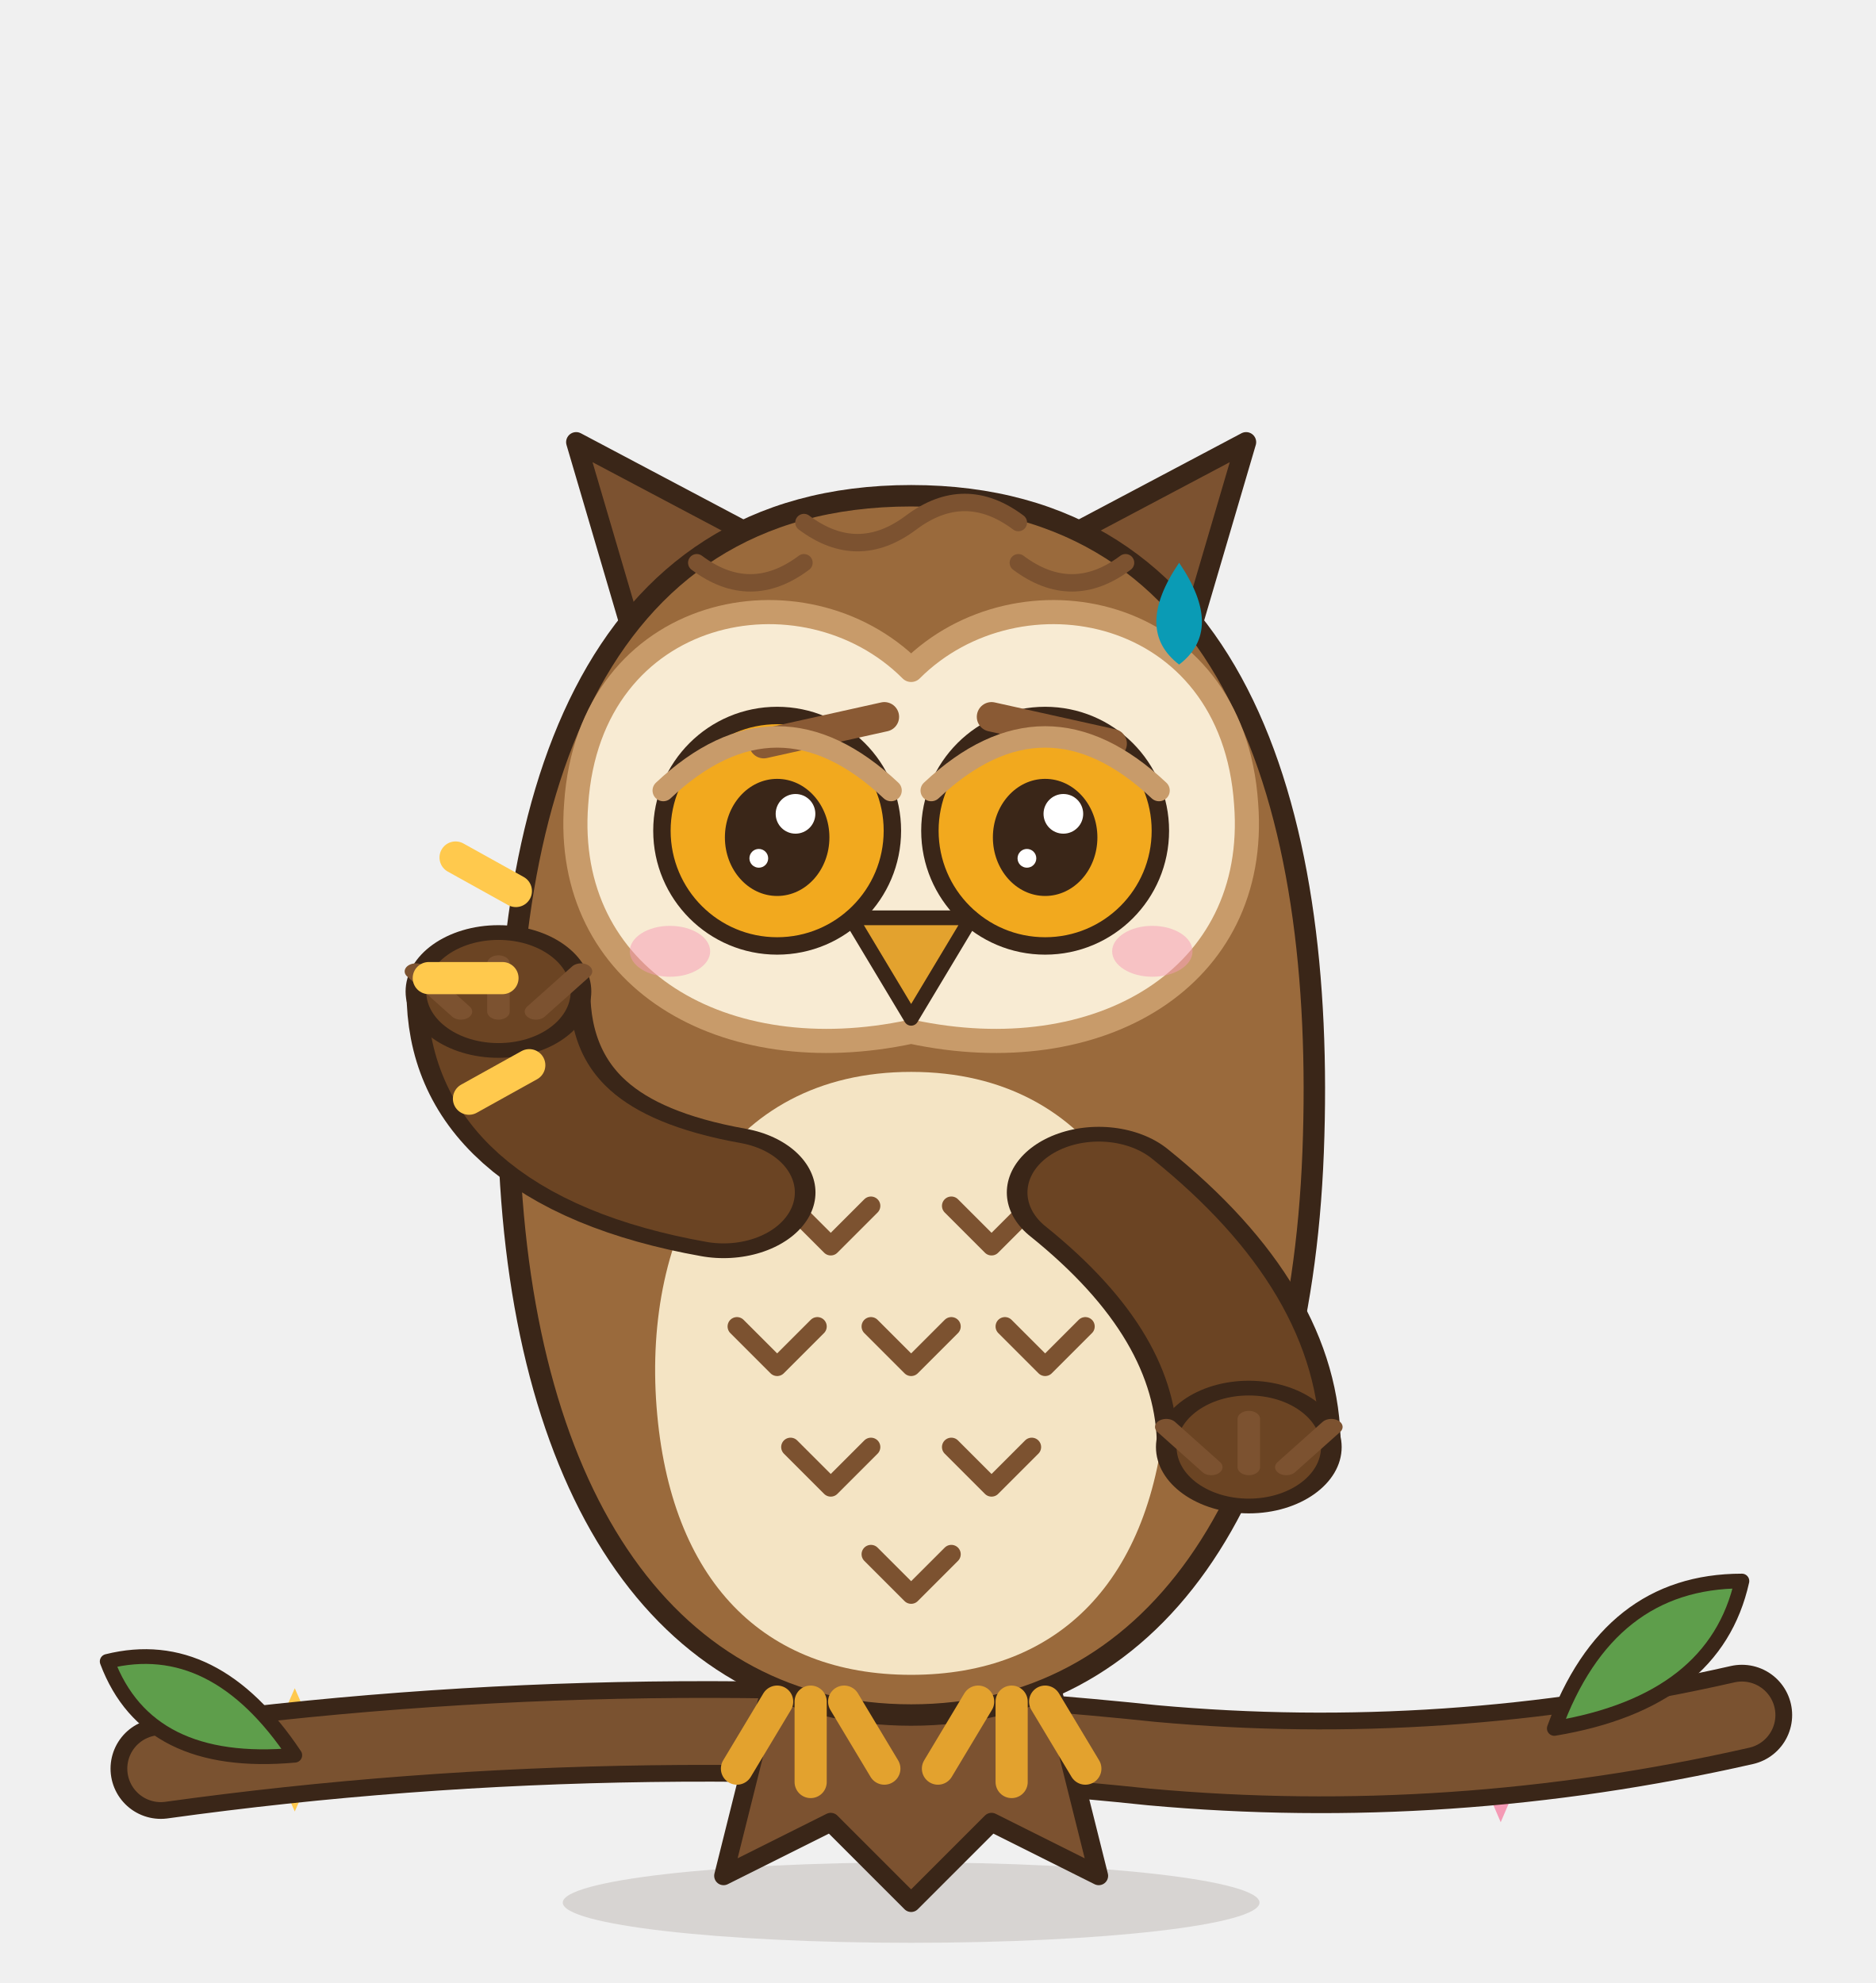
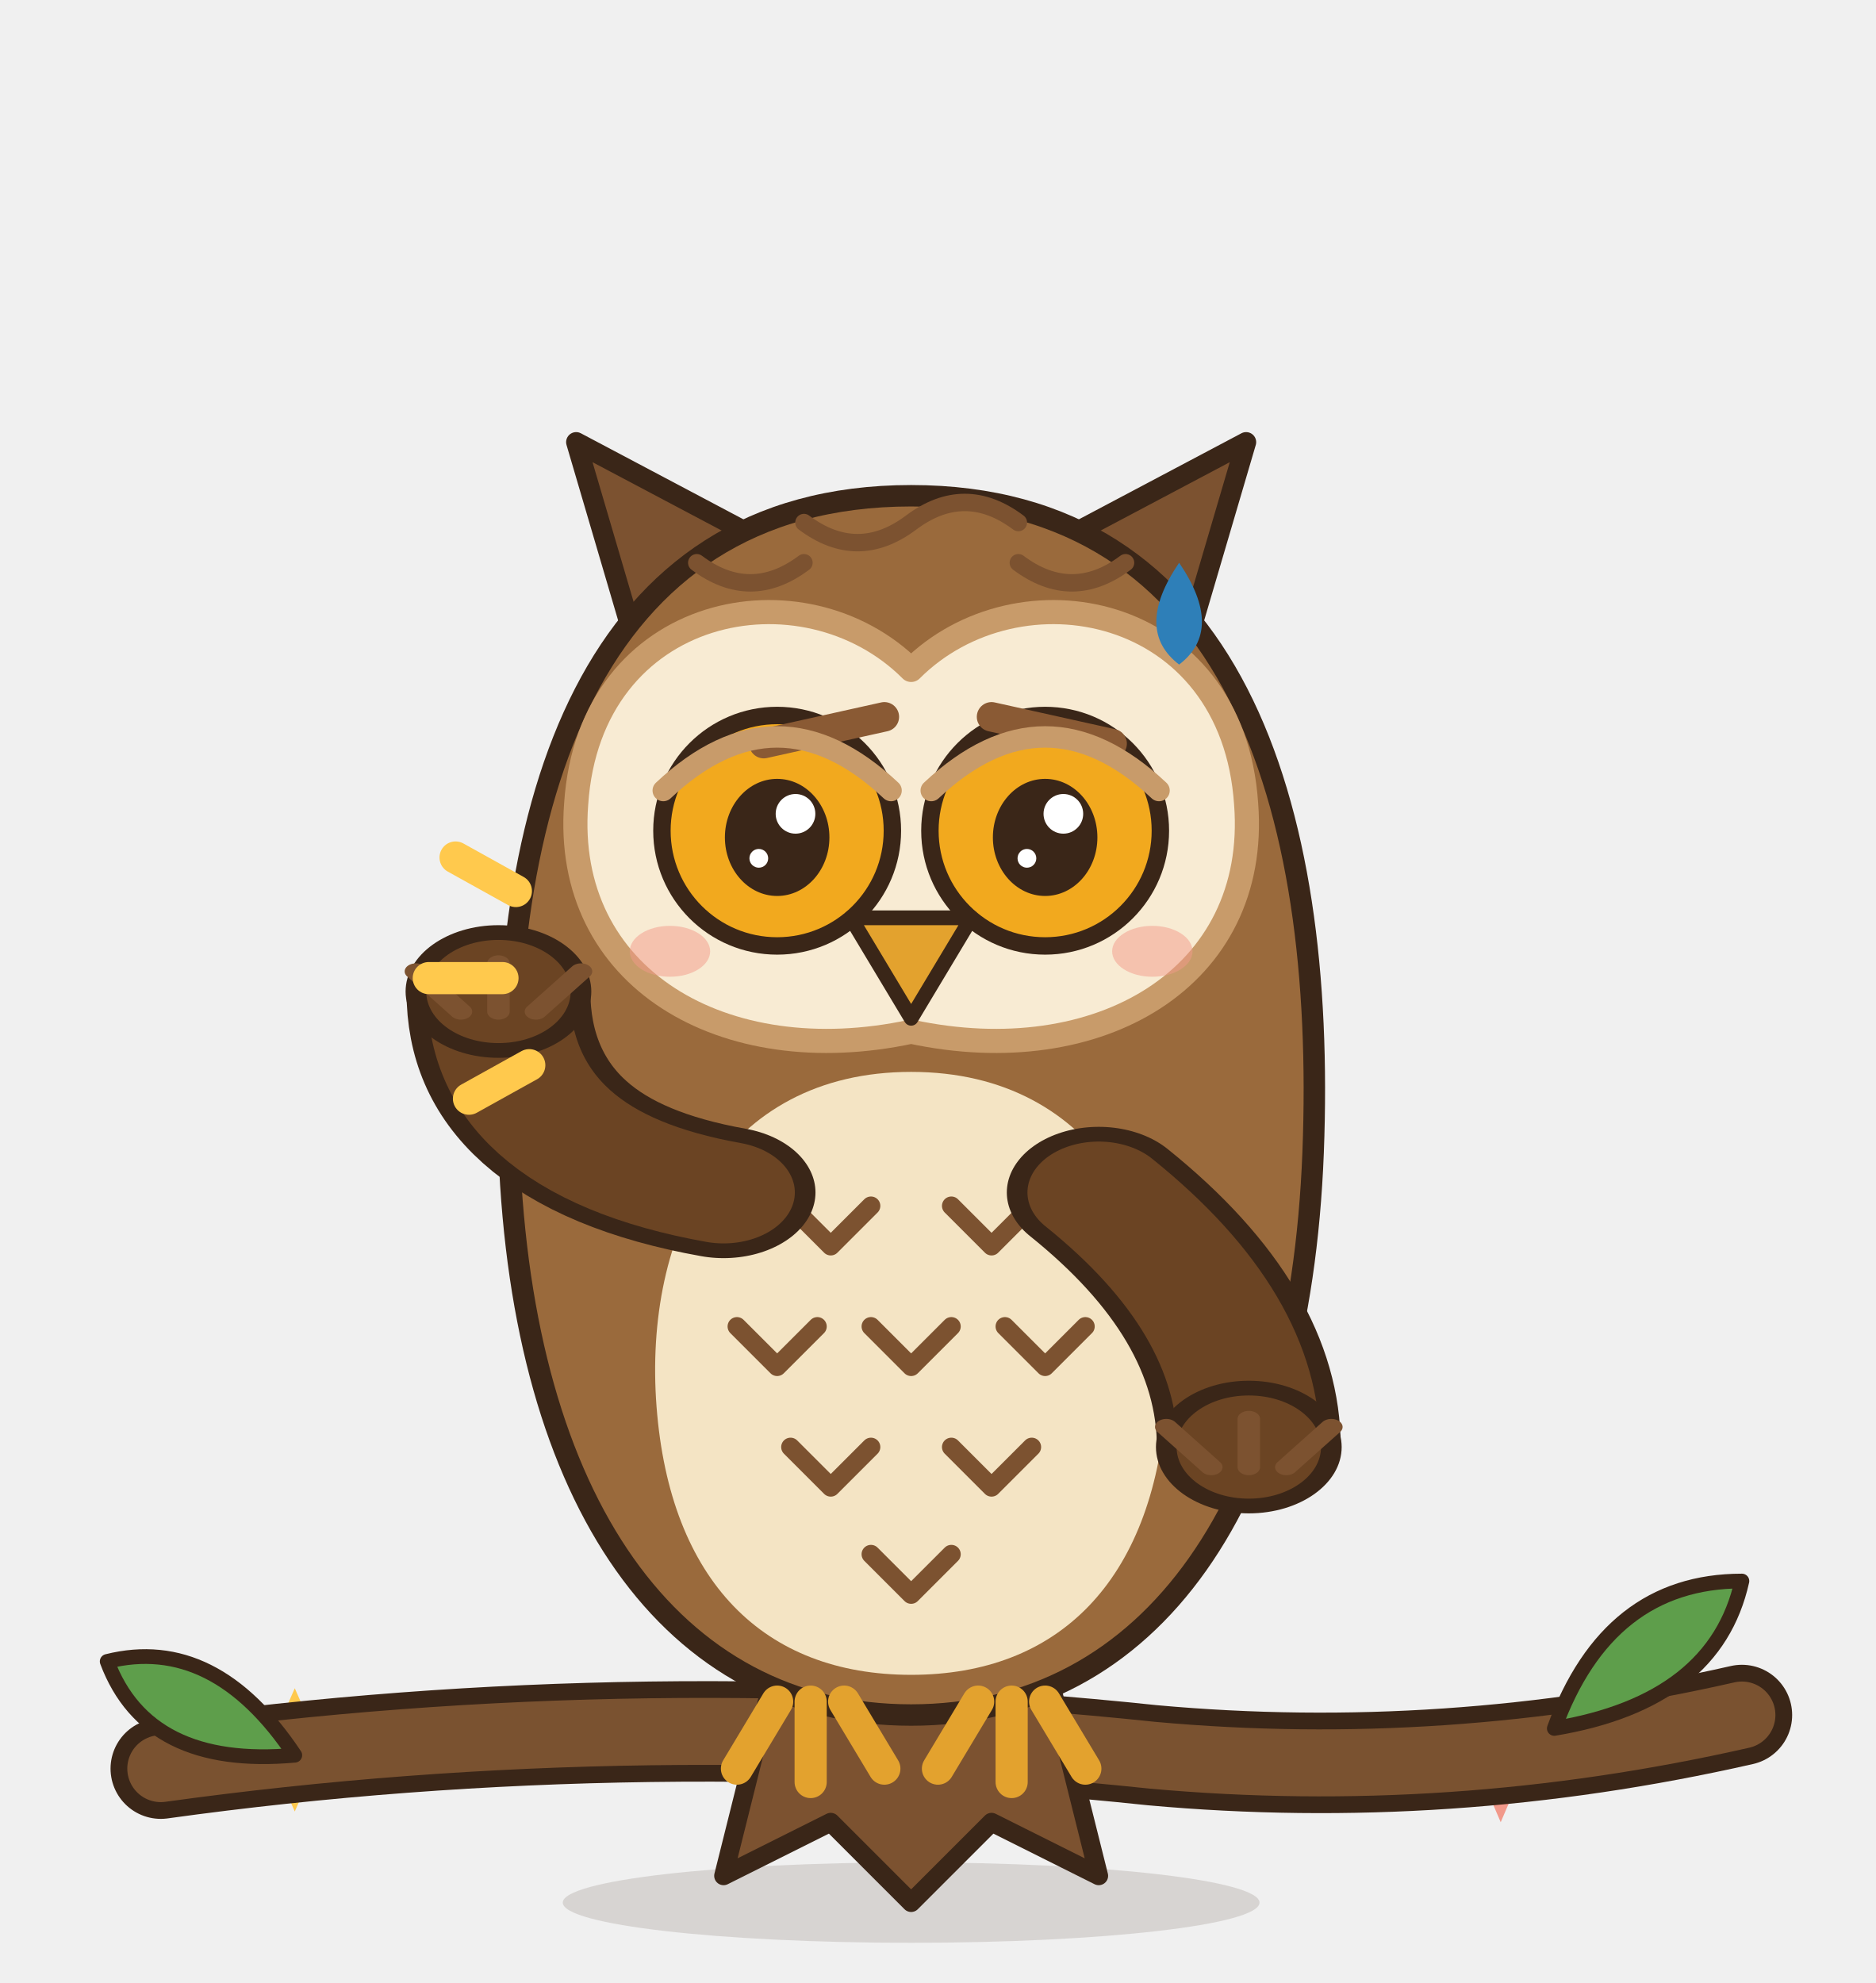
<svg xmlns="http://www.w3.org/2000/svg" viewBox="-8 -28 140 148" width="280" height="296" role="img" aria-labelledby="t">
  <style>.rd-wingL{transform-box:fill-box;transform-origin:100% 70%;animation:rd-flapL .38s ease-in-out infinite alternate}
.rd-wingR{transform-box:fill-box;transform-origin:0% 70%;animation:rd-flapR .38s ease-in-out infinite alternate}
.rd-star{transform-box:fill-box;transform-origin:center;animation:rd-star 2.2s ease-in-out infinite}
.rd-dust{transform-box:fill-box;transform-origin:center;animation:rd-dust 3s ease-in infinite}.rd-dust.b{animation-delay:1s}.rd-dust.c{animation-delay:2s}
.rd-shine{animation:rd-shine 3s ease-in-out infinite}
.rd-all{transform-box:fill-box;transform-origin:50% 100%;animation:rd-float 2.4s ease-in-out infinite}
.rd-look{animation:rd-look 5s ease-in-out infinite}
.rd-swing{transform-box:fill-box;transform-origin:100% 0%;animation:rd-swing 1.6s ease-in-out infinite alternate}
.rd-tip{transform-box:fill-box;transform-origin:center;animation:rd-tip 1.2s ease-in-out infinite alternate}
.rd-cheek{animation:rd-cheek 2.4s ease-in-out infinite}
.rd-dust,.rd-look,.rd-eyes,.rd-mouth-t,.rd-wave,.rd-bulb,.rd-ping,.rd-spark,.rd-dot,.rd-drop,.rd-sym,.rd-armL,.rd-armR,.rd-q{transform-box:fill-box;transform-origin:center}
.rd-eyes{animation:rd-blink 3.2s infinite}
.rd-ping{animation:rd-ping 2.4s ease-out infinite;transform-origin:50% 100%}
.rd-ping.b{animation-delay:.5s}
.rd-wave{transform-origin:0% 100%;animation:rd-wave .55s ease-in-out infinite alternate}
.rd-mouth-t{animation:rd-talk .24s ease-in-out infinite alternate}
.rd-snd{animation:rd-fade 1s ease-in-out infinite}.rd-snd.b{animation-delay:.3s}
.rd-bulb{animation:rd-pop 1.4s ease-in-out infinite alternate}
.rd-dot{animation:rd-fade 1.6s ease-in-out infinite}.rd-dot.b{animation-delay:.25s}.rd-dot.c{animation-delay:.5s}
.rd-spark{animation:rd-twinkle 1.1s ease-in-out infinite alternate}.rd-spark.b{animation-delay:.35s}.rd-spark.c{animation-delay:.7s}
.rd-jump{animation:rd-jump .5s cubic-bezier(.3,0,.5,1) infinite alternate}
.rd-drop{animation:rd-drop 1.8s ease-in infinite}
.rd-sym{animation:rd-bob 1.8s ease-in-out infinite alternate}.rd-sym.b{animation-delay:.4s}.rd-sym.c{animation-delay:.8s}
.rd-q{animation:rd-tilt 1.6s ease-in-out infinite alternate}
.rd-point{transform-box:fill-box;transform-origin:0% 100%;animation:rd-point .8s ease-in-out infinite alternate}
.rd-fist{transform-box:fill-box;transform-origin:100% 100%;animation:rd-fist .5s ease-in-out infinite alternate}
@keyframes rd-float{0%,100%{transform:translateY(0) rotate(0deg) scale(1,1)}25%{transform:translateY(-5px) rotate(-2.5deg) scale(.98,1.03)}50%{transform:translateY(-7px) rotate(0deg) scale(1,1)}75%{transform:translateY(-5px) rotate(2.5deg) scale(.98,1.03)}}
@keyframes rd-flapL{from{transform:rotate(8deg) scaleX(1)}to{transform:rotate(-14deg) scaleX(.72)}}
@keyframes rd-flapR{from{transform:rotate(-8deg) scaleX(1)}to{transform:rotate(14deg) scaleX(.72)}}
@keyframes rd-star{0%,100%{transform:rotate(0deg) scale(1)}50%{transform:rotate(72deg) scale(1.22)}}
@keyframes rd-dust{0%{transform:translateY(8px) scale(.3);opacity:0}20%{opacity:1}100%{transform:translateY(-26px) scale(1) rotate(90deg);opacity:0}}
@keyframes rd-shine{0%,100%{opacity:.35}50%{opacity:.75}}
@keyframes rd-look{0%,30%,100%{transform:translateX(0)}38%,55%{transform:translateX(-2.5px)}63%,80%{transform:translateX(2.5px)}}
@keyframes rd-swing{from{transform:rotate(-12deg)}to{transform:rotate(10deg)}}
@keyframes rd-tip{from{transform:scale(.85)}to{transform:scale(1.25)}}
@keyframes rd-cheek{0%,100%{opacity:.35}50%{opacity:.75}}
@keyframes rd-blink{0%,93%,100%{transform:scaleY(1)}96.5%{transform:scaleY(.08)}}
@keyframes rd-ping{0%{opacity:.9;transform:scale(.5)}100%{opacity:0;transform:scale(1.25)}}
@keyframes rd-wave{from{transform:rotate(-18deg)}to{transform:rotate(24deg)}}
@keyframes rd-talk{from{transform:scaleY(.3)}to{transform:scaleY(1.4)}}
@keyframes rd-fade{0%,100%{opacity:.15}50%{opacity:1}}
@keyframes rd-pop{from{transform:scale(.8) rotate(-6deg)}to{transform:scale(1.2) rotate(6deg)}}
@keyframes rd-twinkle{from{transform:scale(.4) rotate(0deg);opacity:.3}to{transform:scale(1.1) rotate(25deg);opacity:1}}
@keyframes rd-jump{from{transform:translateY(0) scale(1.04,.96)}to{transform:translateY(-12px) scale(.97,1.04)}}
@keyframes rd-drop{0%{transform:translateY(-3px);opacity:0}25%{opacity:1}100%{transform:translateY(9px);opacity:0}}
@keyframes rd-bob{from{transform:translateY(4px) rotate(-8deg)}to{transform:translateY(-5px) rotate(8deg)}}
@keyframes rd-tilt{from{transform:rotate(-14deg) translateY(2px)}to{transform:rotate(14deg) translateY(-3px)}}
@keyframes rd-point{from{transform:rotate(4deg)}to{transform:rotate(-16deg)}}
@keyframes rd-fist{from{transform:rotate(-6deg)}to{transform:rotate(16deg)}}
@media (prefers-reduced-motion:reduce){.rd-all,.rd-all *{animation:none!important}}</style>
  <ellipse cx="60" cy="114" rx="26" ry="3" fill="#3A2618" opacity=".14" />
  <path class="rd-dust" d="M14 98 l1.4 3.2 l3.2 1.4 l-3.2 1.4 l-1.4 3.2 l-1.4 -3.2 l-3.2 -1.4 l3.2 -1.4 z" fill="#FFC94D" />
-   <path class="rd-dust b" d="M104 100 l1.2 2.8 l2.8 1.2 l-2.8 1.2 l-1.2 2.8 l-1.2 -2.8 l-2.8 -1.2 l2.8 -1.2 z" fill="#F59AB5" />
-   <circle class="rd-dust c" cx="92" cy="104" r="1.9" fill="#0A9BB5" />
+   <path class="rd-dust b" d="M104 100 l1.2 2.8 l2.8 1.2 l-2.8 1.2 l-1.2 2.8 l-1.2 -2.8 l-2.8 -1.2 l2.8 -1.2 z" fill="#F2998A" />
+   <circle class="rd-dust c" cx="92" cy="104" r="1.9" fill="#2E7FB8" />
  <g class="rd-all">
    <g>
      <path d="M4 104 Q40 99 78 103 Q100 105 122 100" fill="none" stroke="#3A2618" stroke-width="7.5" stroke-linecap="round" />
      <path d="M4 104 Q40 99 78 103 Q100 105 122 100" fill="none" stroke="#7A5230" stroke-width="5" stroke-linecap="round" />
      <g class="rd-swing">
        <path d="M108 101 Q112 90 122 90 Q120 99 108 101 Z" fill="#5E9E4B" stroke="#3A2618" stroke-width="1.1" stroke-linejoin="round" />
      </g>
      <path d="M14 103 Q8 94 0 96 Q3 104 14 103 Z" fill="#5E9E4B" stroke="#3A2618" stroke-width="1.1" stroke-linejoin="round" />
      <path d="M50 96 L46 112 L54 108 L60 114 L66 108 L74 112 L70 96 Z" fill="#7C5230" stroke="#3A2618" stroke-width="1.4" stroke-linejoin="round" />
      <path d="M40 22 L35 5 L52 14 Z M80 22 L85 5 L68 14 Z" fill="#7C5230" stroke="#3A2618" stroke-width="1.5" stroke-linejoin="round" />
      <path d="M60 9 C84 9 91 32 90 58 C89 84 78 100 60 100 C42 100 31 84 30 58 C29 32 36 9 60 9 Z" fill="#9A6A3C" stroke="#3A2618" stroke-width="1.6" />
      <path d="M44 14 q4 3 8 0 M68 14 q4 3 8 0 M52 11 q4 3 8 0 q4 -3 8 0" fill="none" stroke="#7C5230" stroke-width="1.3" stroke-linecap="round" />
      <path d="M60 52 C74 52 80 64 79 77 C78 90 71 97 60 97 C49 97 42 90 41 77 C40 64 46 52 60 52 Z" fill="#F4E4C4" />
      <path d="M51 62 l3 3 l3 -3 M63 62 l3 3 l3 -3 M47 71 l3 3 l3 -3 M57 71 l3 3 l3 -3 M67 71 l3 3 l3 -3 M51 80 l3 3 l3 -3 M63 80 l3 3 l3 -3 M57 88 l3 3 l3 -3" fill="none" stroke="#7C5230" stroke-width="1.4" stroke-linecap="round" stroke-linejoin="round" />
      <path d="M50 99 l-3 5 M52.5 99 v6 M55 99 l3 5 M65 99 l-3 5 M67.5 99 v6 M70 99 l3 5" stroke="#E3A22E" stroke-width="2.4" stroke-linecap="round" />
      <path d="M60 22 C52 14 36 17 35 32 C34 45 46 52 60 49 C74 52 86 45 85 32 C84 17 68 14 60 22 Z" fill="#F8EBD3" stroke="#C89B6A" stroke-width="1.8" stroke-linejoin="round" />
      <g class="rd-cheek">
-         <ellipse cx="42" cy="43" rx="3" ry="1.9" fill="#F59AB5" opacity=".5" />
-         <ellipse cx="78" cy="43" rx="3" ry="1.9" fill="#F59AB5" opacity=".5" />
+         <ellipse cx="42" cy="43" rx="3" ry="1.9" fill="#F2998A" opacity=".5" />
+         <ellipse cx="78" cy="43" rx="3" ry="1.9" fill="#F2998A" opacity=".5" />
      </g>
      <circle cx="50" cy="34" r="8.6" fill="#F2A91E" stroke="#3A2618" stroke-width="1.3" />
      <circle cx="70" cy="34" r="8.6" fill="#F2A91E" stroke="#3A2618" stroke-width="1.3" />
      <g class="rd-look">
        <g class="rd-eyes">
          <g transform="translate(-2 0)">
            <ellipse cx="52" cy="34.5" rx="3.9" ry="4.37" fill="#3A2618" />
            <circle cx="53.37" cy="32.74" r="1.48" fill="#FFFFFF" />
            <circle cx="50.63" cy="36.06" r="0.7" fill="#FFFFFF" />
          </g>
          <g transform="translate(2 0)">
            <ellipse cx="68" cy="34.5" rx="3.9" ry="4.37" fill="#3A2618" />
            <circle cx="69.36" cy="32.74" r="1.48" fill="#FFFFFF" />
            <circle cx="66.64" cy="36.06" r="0.7" fill="#FFFFFF" />
            <path d="M47 27.5 L56 25.5" fill="none" stroke="#8A5A34" stroke-width="2.2" stroke-linecap="round" />
            <path d="M73 27.5 L64 25.5" fill="none" stroke="#8A5A34" stroke-width="2.2" stroke-linecap="round" />
          </g>
        </g>
      </g>
      <path d="M41.5 31 Q50 23 58.5 31 M61.5 31 Q70 23 78.5 31" fill="none" stroke="#C89B6A" stroke-width="1.6" stroke-linecap="round" />
      <path d="M55.5 40.5 L64.5 40.5 L60 48 Z" fill="#E3A22E" stroke="#3A2618" stroke-width="1.1" stroke-linejoin="round" />
      <g transform="translate(60 0) scale(1.4 1) translate(-60 0)">
        <g class="rd-fist">
          <g>
            <path d="M50 61 Q38 58 38 46" fill="none" stroke="#3A2618" stroke-width="9.8" stroke-linecap="round" />
            <path d="M50 61 Q38 58 38 46" fill="none" stroke="#6B4423" stroke-width="7.6" stroke-linecap="round" />
            <circle cx="38" cy="46" r="4.4" fill="#6B4423" stroke="#3A2618" stroke-width="1.1" />
            <path d="M36.0 47.5 l-2.4 -3 M38 47.5 l0 -3.6 M40.0 47.5 l2.4 -3" stroke="#7C5230" stroke-width="1.2" stroke-linecap="round" />
          </g>
        </g>
        <g class="rd-swing">
          <path d="M70 61 Q78 70 78 80" fill="none" stroke="#3A2618" stroke-width="9.8" stroke-linecap="round" />
          <path d="M70 61 Q78 70 78 80" fill="none" stroke="#6B4423" stroke-width="7.6" stroke-linecap="round" />
          <circle cx="78" cy="80" r="4.4" fill="#6B4423" stroke="#3A2618" stroke-width="1.1" />
          <path d="M76.0 81.5 l-2.4 -3 M78 81.5 l0 -3.6 M80.0 81.5 l2.4 -3" stroke="#7C5230" stroke-width="1.2" stroke-linecap="round" />
        </g>
      </g>
-       <path class="rd-drop" d="M80 14 q3.4 5 0 7.6 q-3.4 -2.6 0 -7.6 z" fill="#0A9BB5" />
+       <path class="rd-drop" d="M80 14 q3.4 5 0 7.6 q-3.4 -2.6 0 -7.6 z" fill="#2E7FB8" />
      <path d="M26 36 l4.5 2.5 M24 45 h5.5 M27 54 l4.5 -2.5" stroke="#FFC94D" stroke-width="2.4" stroke-linecap="round" />
    </g>
  </g>
</svg>
